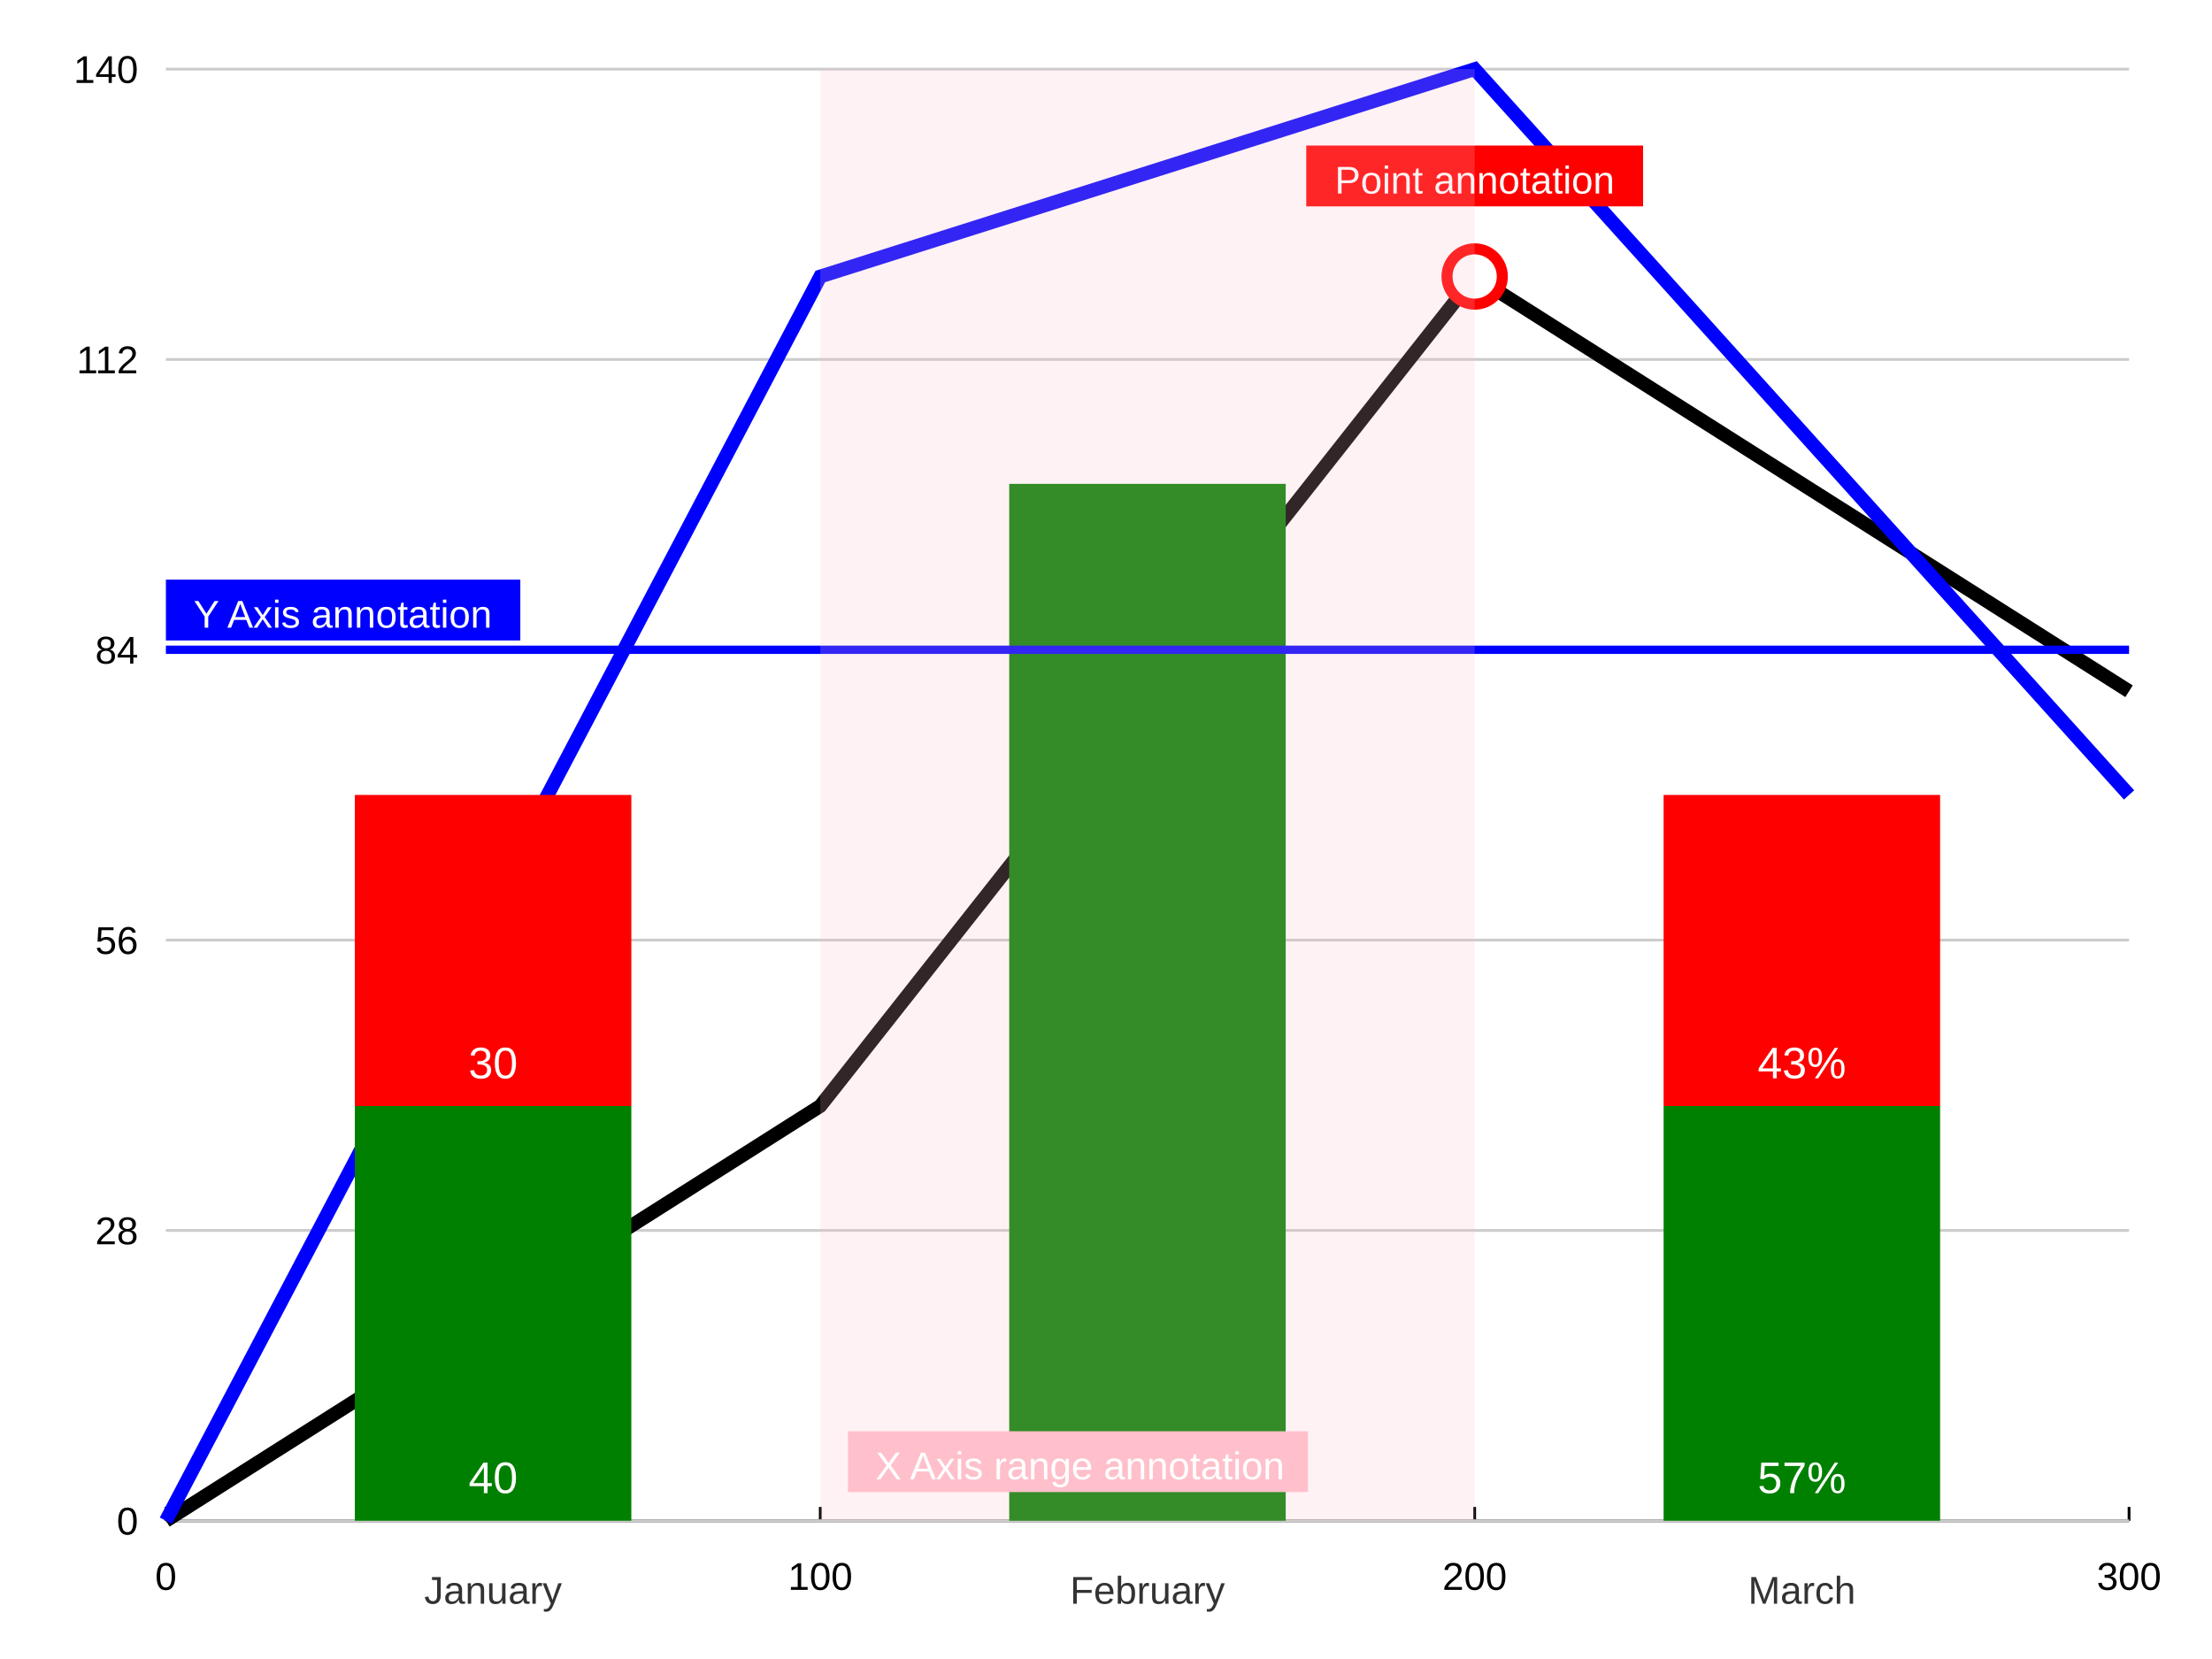
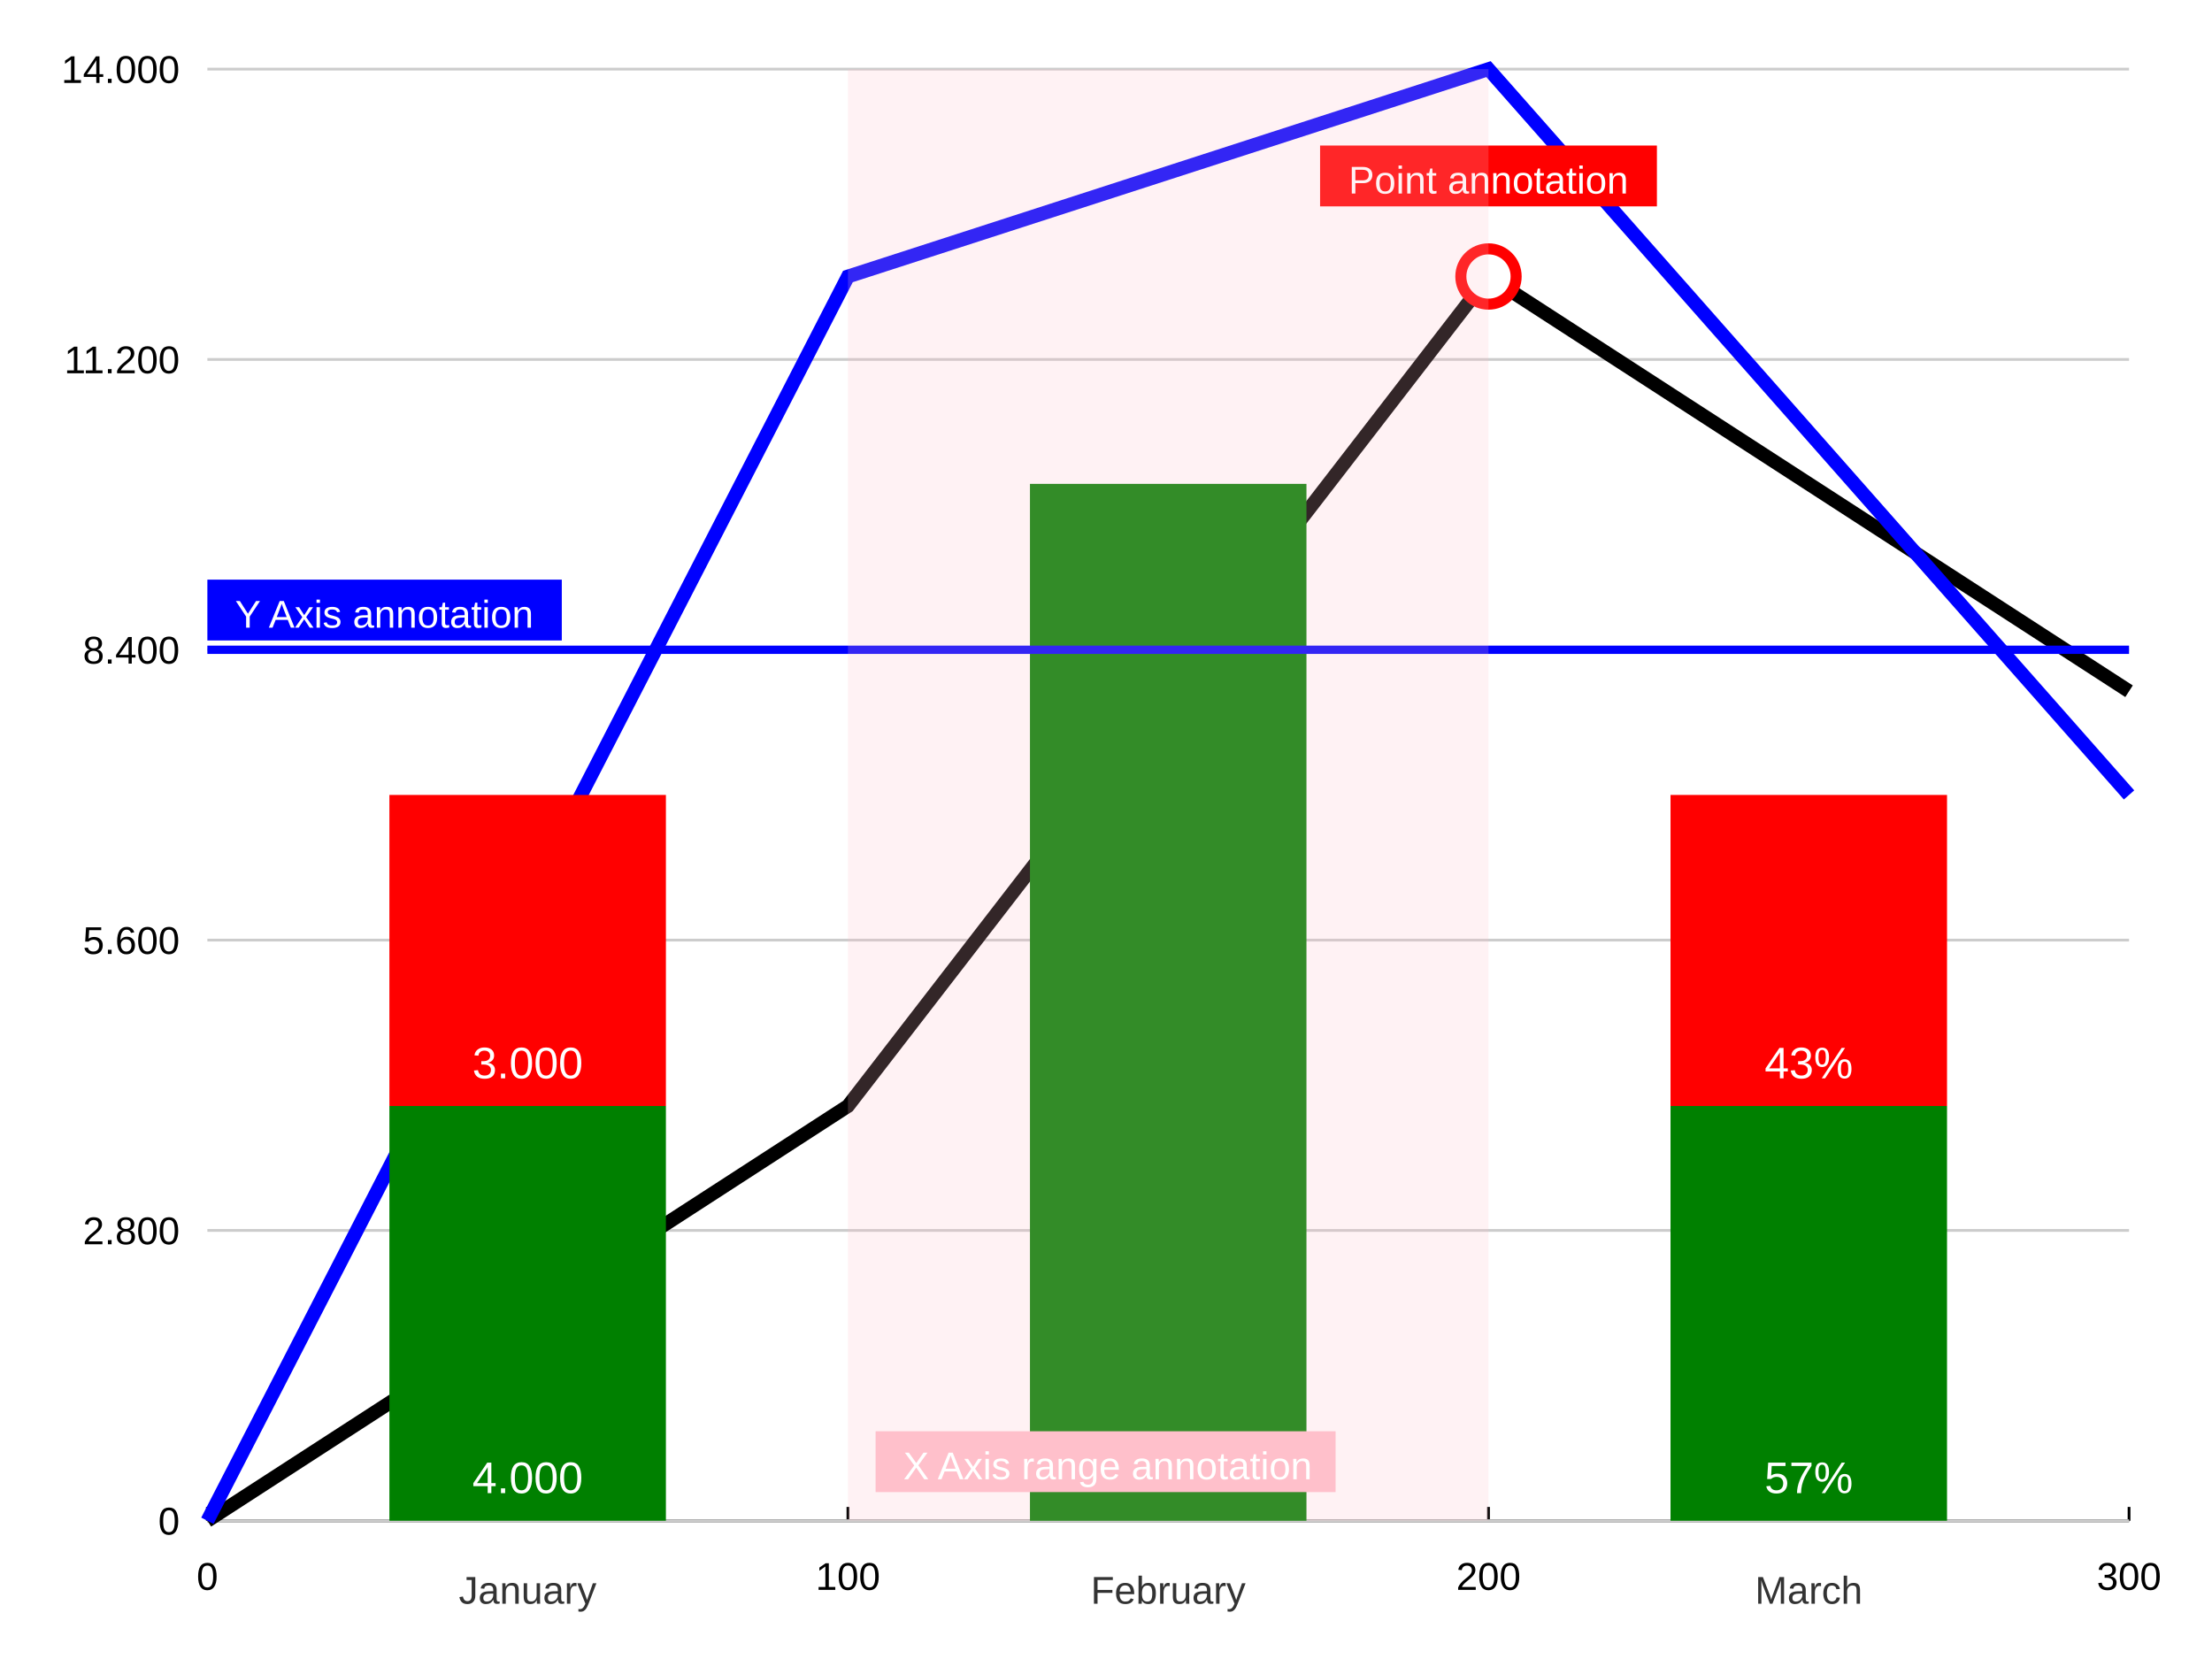
<svg xmlns="http://www.w3.org/2000/svg" width="800" height="600">
  <rect x="0" y="0" width="800" height="600" fill="white" fill-opacity="1" stroke="none" stroke-width="0" rx="0" ry="0" />
-   <text x="50" y="555" font-family="arial" font-size="14" fill="black" stroke="none" stroke-width="0" text-anchor="end" dominant-baseline="alphabetic" alignment-baseline="">0</text>
-   <text x="50" y="450" font-family="arial" font-size="14" fill="black" stroke="none" stroke-width="0" text-anchor="end" dominant-baseline="alphabetic" alignment-baseline="">28</text>
-   <text x="50" y="345" font-family="arial" font-size="14" fill="black" stroke="none" stroke-width="0" text-anchor="end" dominant-baseline="alphabetic" alignment-baseline="">56</text>
-   <text x="50" y="240" font-family="arial" font-size="14" fill="black" stroke="none" stroke-width="0" text-anchor="end" dominant-baseline="alphabetic" alignment-baseline="">84</text>
-   <text x="50" y="135" font-family="arial" font-size="14" fill="black" stroke="none" stroke-width="0" text-anchor="end" dominant-baseline="alphabetic" alignment-baseline="">112</text>
-   <text x="50" y="30" font-family="arial" font-size="14" fill="black" stroke="none" stroke-width="0" text-anchor="end" dominant-baseline="alphabetic" alignment-baseline="">140</text>
+   <text x="65" y="555" font-family="arial" font-size="14" fill="black" stroke="none" stroke-width="0" text-anchor="end" dominant-baseline="alphabetic" alignment-baseline="">0</text>
+   <text x="65" y="450" font-family="arial" font-size="14" fill="black" stroke="none" stroke-width="0" text-anchor="end" dominant-baseline="alphabetic" alignment-baseline="">2.800</text>
+   <text x="65" y="345" font-family="arial" font-size="14" fill="black" stroke="none" stroke-width="0" text-anchor="end" dominant-baseline="alphabetic" alignment-baseline="">5.600</text>
+   <text x="65" y="240" font-family="arial" font-size="14" fill="black" stroke="none" stroke-width="0" text-anchor="end" dominant-baseline="alphabetic" alignment-baseline="">8.400</text>
+   <text x="65" y="135" font-family="arial" font-size="14" fill="black" stroke="none" stroke-width="0" text-anchor="end" dominant-baseline="alphabetic" alignment-baseline="">11.200</text>
+   <text x="65" y="30" font-family="arial" font-size="14" fill="black" stroke="none" stroke-width="0" text-anchor="end" dominant-baseline="alphabetic" alignment-baseline="">14.000</text>
  <text x="20" y="262.5" font-family="arial" font-size="14" fill="black" stroke="none" stroke-width="0" text-anchor="middle" dominant-baseline="alphabetic" alignment-baseline="middle" transform="rotate(270, 20, 262.5)" />
-   <line x1="60" y1="550" x2="770" y2="550" stroke="black" stroke-dasharray="" stroke-width="1" />
-   <text x="60" y="575" font-family="arial" font-size="14" fill="black" stroke="none" stroke-width="0" text-anchor="middle" dominant-baseline="alphabetic" alignment-baseline="">0</text>
-   <line x1="60" y1="550" x2="60" y2="545" stroke="black" stroke-dasharray="" stroke-width="1" />
-   <text x="296.667" y="575" font-family="arial" font-size="14" fill="black" stroke="none" stroke-width="0" text-anchor="middle" dominant-baseline="alphabetic" alignment-baseline="">100</text>
-   <line x1="296.667" y1="550" x2="296.667" y2="545" stroke="black" stroke-dasharray="" stroke-width="1" />
-   <text x="533.333" y="575" font-family="arial" font-size="14" fill="black" stroke="none" stroke-width="0" text-anchor="middle" dominant-baseline="alphabetic" alignment-baseline="">200</text>
-   <line x1="533.333" y1="550" x2="533.333" y2="545" stroke="black" stroke-dasharray="" stroke-width="1" />
+   <line x1="75" y1="550" x2="770" y2="550" stroke="black" stroke-dasharray="none" stroke-width="1" />
+   <text x="75" y="575" font-family="arial" font-size="14" fill="black" stroke="none" stroke-width="0" text-anchor="middle" dominant-baseline="alphabetic" alignment-baseline="">0</text>
+   <line x1="75" y1="550" x2="75" y2="545" stroke="black" stroke-dasharray="none" stroke-width="1" />
+   <text x="306.667" y="575" font-family="arial" font-size="14" fill="black" stroke="none" stroke-width="0" text-anchor="middle" dominant-baseline="alphabetic" alignment-baseline="">100</text>
+   <line x1="306.667" y1="550" x2="306.667" y2="545" stroke="black" stroke-dasharray="none" stroke-width="1" />
+   <text x="538.333" y="575" font-family="arial" font-size="14" fill="black" stroke="none" stroke-width="0" text-anchor="middle" dominant-baseline="alphabetic" alignment-baseline="">200</text>
+   <line x1="538.333" y1="550" x2="538.333" y2="545" stroke="black" stroke-dasharray="none" stroke-width="1" />
  <text x="770" y="575" font-family="arial" font-size="14" fill="black" stroke="none" stroke-width="0" text-anchor="middle" dominant-baseline="alphabetic" alignment-baseline="">300</text>
-   <line x1="770" y1="550" x2="770" y2="545" stroke="black" stroke-dasharray="" stroke-width="1" />
-   <text x="415" y="590" font-family="arial" font-size="14" fill="black" stroke="none" stroke-width="0" text-anchor="middle" dominant-baseline="alphabetic" alignment-baseline="" />
-   <line x1="60" y1="550" x2="770" y2="550" stroke="#ccc" stroke-dasharray="" stroke-width="1" />
-   <line x1="60" y1="445" x2="770" y2="445" stroke="#ccc" stroke-dasharray="" stroke-width="1" />
-   <line x1="60" y1="340" x2="770" y2="340" stroke="#ccc" stroke-dasharray="" stroke-width="1" />
-   <line x1="60" y1="235" x2="770" y2="235" stroke="#ccc" stroke-dasharray="" stroke-width="1" />
-   <line x1="60" y1="130" x2="770" y2="130" stroke="#ccc" stroke-dasharray="" stroke-width="1" />
-   <line x1="60" y1="25" x2="770" y2="25" stroke="#ccc" stroke-dasharray="" stroke-width="1" />
-   <polyline points="60,550 296.667,400 533.333,100 770,250" fill="none" stroke="black" stroke-width="5" />
-   <circle cx="60" cy="550" r="10" fill="rgba(0, 0, 0, 0)" stroke="none" stroke-width="0" />
-   <circle cx="296.667" cy="400" r="10" fill="rgba(0, 0, 0, 0)" stroke="none" stroke-width="0" />
-   <circle cx="533.333" cy="100" r="10" fill="rgba(0, 0, 0, 0)" stroke="none" stroke-width="0" />
+   <line x1="770" y1="550" x2="770" y2="545" stroke="black" stroke-dasharray="none" stroke-width="1" />
+   <text x="422.5" y="590" font-family="arial" font-size="14" fill="black" stroke="none" stroke-width="0" text-anchor="middle" dominant-baseline="alphabetic" alignment-baseline="" />
+   <line x1="75" y1="550" x2="770" y2="550" stroke="#ccc" stroke-dasharray="none" stroke-width="1" />
+   <line x1="75" y1="445" x2="770" y2="445" stroke="#ccc" stroke-dasharray="none" stroke-width="1" />
+   <line x1="75" y1="340" x2="770" y2="340" stroke="#ccc" stroke-dasharray="none" stroke-width="1" />
+   <line x1="75" y1="235" x2="770" y2="235" stroke="#ccc" stroke-dasharray="none" stroke-width="1" />
+   <line x1="75" y1="130" x2="770" y2="130" stroke="#ccc" stroke-dasharray="none" stroke-width="1" />
+   <line x1="75" y1="25" x2="770" y2="25" stroke="#ccc" stroke-dasharray="none" stroke-width="1" />
+   <polyline points="75,550 306.667,400 538.333,100 770,250" fill="none" stroke="black" stroke-width="5" />
+   <circle cx="75" cy="550" r="10" fill="rgba(0, 0, 0, 0)" stroke="none" stroke-width="0" />
+   <circle cx="306.667" cy="400" r="10" fill="rgba(0, 0, 0, 0)" stroke="none" stroke-width="0" />
+   <circle cx="538.333" cy="100" r="10" fill="rgba(0, 0, 0, 0)" stroke="none" stroke-width="0" />
  <circle cx="770" cy="250" r="10" fill="rgba(0, 0, 0, 0)" stroke="none" stroke-width="0" />
-   <polyline points="60,550 296.667,100 533.333,25 770,287.5" fill="none" stroke="blue" stroke-width="5" />
-   <circle cx="60" cy="550" r="10" fill="rgba(0, 0, 0, 0)" stroke="none" stroke-width="0" />
-   <circle cx="296.667" cy="100" r="10" fill="rgba(0, 0, 0, 0)" stroke="none" stroke-width="0" />
-   <circle cx="533.333" cy="25" r="10" fill="rgba(0, 0, 0, 0)" stroke="none" stroke-width="0" />
+   <polyline points="75,550 306.667,100 538.333,25 770,287.5" fill="none" stroke="blue" stroke-width="5" />
+   <circle cx="75" cy="550" r="10" fill="rgba(0, 0, 0, 0)" stroke="none" stroke-width="0" />
+   <circle cx="306.667" cy="100" r="10" fill="rgba(0, 0, 0, 0)" stroke="none" stroke-width="0" />
+   <circle cx="538.333" cy="25" r="10" fill="rgba(0, 0, 0, 0)" stroke="none" stroke-width="0" />
  <circle cx="770" cy="287.5" r="10" fill="rgba(0, 0, 0, 0)" stroke="none" stroke-width="0" />
-   <rect x="128.333" y="400" width="100" height="150" fill="green" fill-opacity="1" stroke="none" stroke-width="0" rx="0" ry="0" />
-   <text x="178.333" y="540" font-family="Arial" font-size="16" fill="white" stroke="none" stroke-width="0" text-anchor="middle" dominant-baseline="alphabetic" alignment-baseline="">40</text>
-   <rect x="128.333" y="287.5" width="100" height="112.5" fill="red" fill-opacity="1" stroke="none" stroke-width="0" rx="0" ry="0" />
-   <text x="178.333" y="390" font-family="Arial" font-size="16" fill="white" stroke="none" stroke-width="0" text-anchor="middle" dominant-baseline="alphabetic" alignment-baseline="">30</text>
-   <text x="178.333" y="580" font-family="arial" font-size="14" fill="#333" stroke="none" stroke-width="0" text-anchor="middle" dominant-baseline="alphabetic" alignment-baseline="">January</text>
-   <rect x="365" y="175" width="100" height="375" fill="green" fill-opacity="1" stroke="none" stroke-width="0" rx="0" ry="0" />
-   <text x="415" y="580" font-family="arial" font-size="14" fill="#333" stroke="none" stroke-width="0" text-anchor="middle" dominant-baseline="alphabetic" alignment-baseline="">February</text>
-   <rect x="601.667" y="400" width="100" height="150" fill="green" fill-opacity="1" stroke="none" stroke-width="0" rx="0" ry="0" />
-   <text x="651.667" y="540" font-family="Arial" font-size="16" fill="white" stroke="none" stroke-width="0" text-anchor="middle" dominant-baseline="alphabetic" alignment-baseline="">57%</text>
-   <rect x="601.667" y="287.5" width="100" height="112.5" fill="red" fill-opacity="1" stroke="none" stroke-width="0" rx="0" ry="0" />
-   <text x="651.667" y="390" font-family="Arial" font-size="16" fill="white" stroke="none" stroke-width="0" text-anchor="middle" dominant-baseline="alphabetic" alignment-baseline="">43%</text>
-   <text x="651.667" y="580" font-family="arial" font-size="14" fill="#333" stroke="none" stroke-width="0" text-anchor="middle" dominant-baseline="alphabetic" alignment-baseline="">March</text>
-   <circle cx="533.333" cy="100" r="10" fill="white" stroke="red" stroke-width="4" />
-   <rect x="472.424" y="52.636" width="121.818" height="22" fill="red" fill-opacity="1" stroke="" stroke-width="0" rx="0" ry="0" />
-   <text x="533.333" y="70" font-family="arial" font-size="14" fill="white" stroke="none" stroke-width="0" text-anchor="middle" dominant-baseline="alphabetic" alignment-baseline="">Point annotation</text>
-   <line x1="60" y1="235" x2="770" y2="235" stroke="blue" stroke-dasharray="" stroke-width="3" />
-   <rect x="60" y="209.636" width="128.182" height="22" fill="blue" fill-opacity="1" stroke="" stroke-width="0" rx="0" ry="0" />
-   <text x="70" y="227" font-family="arial" font-size="14" fill="white" stroke="none" stroke-width="0" text-anchor="start" dominant-baseline="alphabetic" alignment-baseline="">Y Axis annotation</text>
-   <rect x="296.667" y="25" width="236.667" height="525" fill="pink" fill-opacity="0.2" stroke="none" stroke-width="0" rx="0" ry="0" />
-   <rect x="306.667" y="517.636" width="166.364" height="22" fill="pink" fill-opacity="1" stroke="" stroke-width="0" rx="0" ry="0" />
-   <text x="316.667" y="535" font-family="arial" font-size="14" fill="white" stroke="none" stroke-width="0" text-anchor="start" dominant-baseline="alphabetic" alignment-baseline="">X Axis range annotation</text>
+   <rect x="140.833" y="400" width="100" height="150" fill="green" fill-opacity="1" stroke="none" stroke-width="0" rx="0" ry="0" />
+   <text x="190.833" y="540" font-family="Arial" font-size="16" fill="white" stroke="none" stroke-width="0" text-anchor="middle" dominant-baseline="alphabetic" alignment-baseline="">4.000</text>
+   <rect x="140.833" y="287.5" width="100" height="112.5" fill="red" fill-opacity="1" stroke="none" stroke-width="0" rx="0" ry="0" />
+   <text x="190.833" y="390" font-family="Arial" font-size="16" fill="white" stroke="none" stroke-width="0" text-anchor="middle" dominant-baseline="alphabetic" alignment-baseline="">3.000</text>
+   <text x="190.833" y="580" font-family="arial" font-size="14" fill="#333" stroke="none" stroke-width="0" text-anchor="middle" dominant-baseline="alphabetic" alignment-baseline="">January</text>
+   <rect x="372.5" y="175" width="100" height="375" fill="green" fill-opacity="1" stroke="none" stroke-width="0" rx="0" ry="0" />
+   <text x="422.5" y="580" font-family="arial" font-size="14" fill="#333" stroke="none" stroke-width="0" text-anchor="middle" dominant-baseline="alphabetic" alignment-baseline="">February</text>
+   <rect x="604.167" y="400" width="100" height="150" fill="green" fill-opacity="1" stroke="none" stroke-width="0" rx="0" ry="0" />
+   <text x="654.167" y="540" font-family="Arial" font-size="16" fill="white" stroke="none" stroke-width="0" text-anchor="middle" dominant-baseline="alphabetic" alignment-baseline="">57%</text>
+   <rect x="604.167" y="287.5" width="100" height="112.5" fill="red" fill-opacity="1" stroke="none" stroke-width="0" rx="0" ry="0" />
+   <text x="654.167" y="390" font-family="Arial" font-size="16" fill="white" stroke="none" stroke-width="0" text-anchor="middle" dominant-baseline="alphabetic" alignment-baseline="">43%</text>
+   <text x="654.167" y="580" font-family="arial" font-size="14" fill="#333" stroke="none" stroke-width="0" text-anchor="middle" dominant-baseline="alphabetic" alignment-baseline="">March</text>
+   <circle cx="538.333" cy="100" r="10" fill="white" stroke="red" stroke-width="4" />
+   <rect x="477.424" y="52.636" width="121.818" height="22" fill="red" fill-opacity="1" stroke="" stroke-width="0" rx="0" ry="0" />
+   <text x="538.333" y="70" font-family="arial" font-size="14" fill="white" stroke="none" stroke-width="0" text-anchor="middle" dominant-baseline="alphabetic" alignment-baseline="">Point annotation</text>
+   <line x1="75" y1="235" x2="770" y2="235" stroke="blue" stroke-dasharray="" stroke-width="3" />
+   <rect x="75" y="209.636" width="128.182" height="22" fill="blue" fill-opacity="1" stroke="" stroke-width="0" rx="0" ry="0" />
+   <text x="85" y="227" font-family="arial" font-size="14" fill="white" stroke="none" stroke-width="0" text-anchor="start" dominant-baseline="alphabetic" alignment-baseline="">Y Axis annotation</text>
+   <rect x="306.667" y="25" width="231.667" height="525" fill="pink" fill-opacity="0.2" stroke="none" stroke-width="0" rx="0" ry="0" />
+   <rect x="316.667" y="517.636" width="166.364" height="22" fill="pink" fill-opacity="1" stroke="" stroke-width="0" rx="0" ry="0" />
+   <text x="326.667" y="535" font-family="arial" font-size="14" fill="white" stroke="none" stroke-width="0" text-anchor="start" dominant-baseline="alphabetic" alignment-baseline="">X Axis range annotation</text>
</svg>
